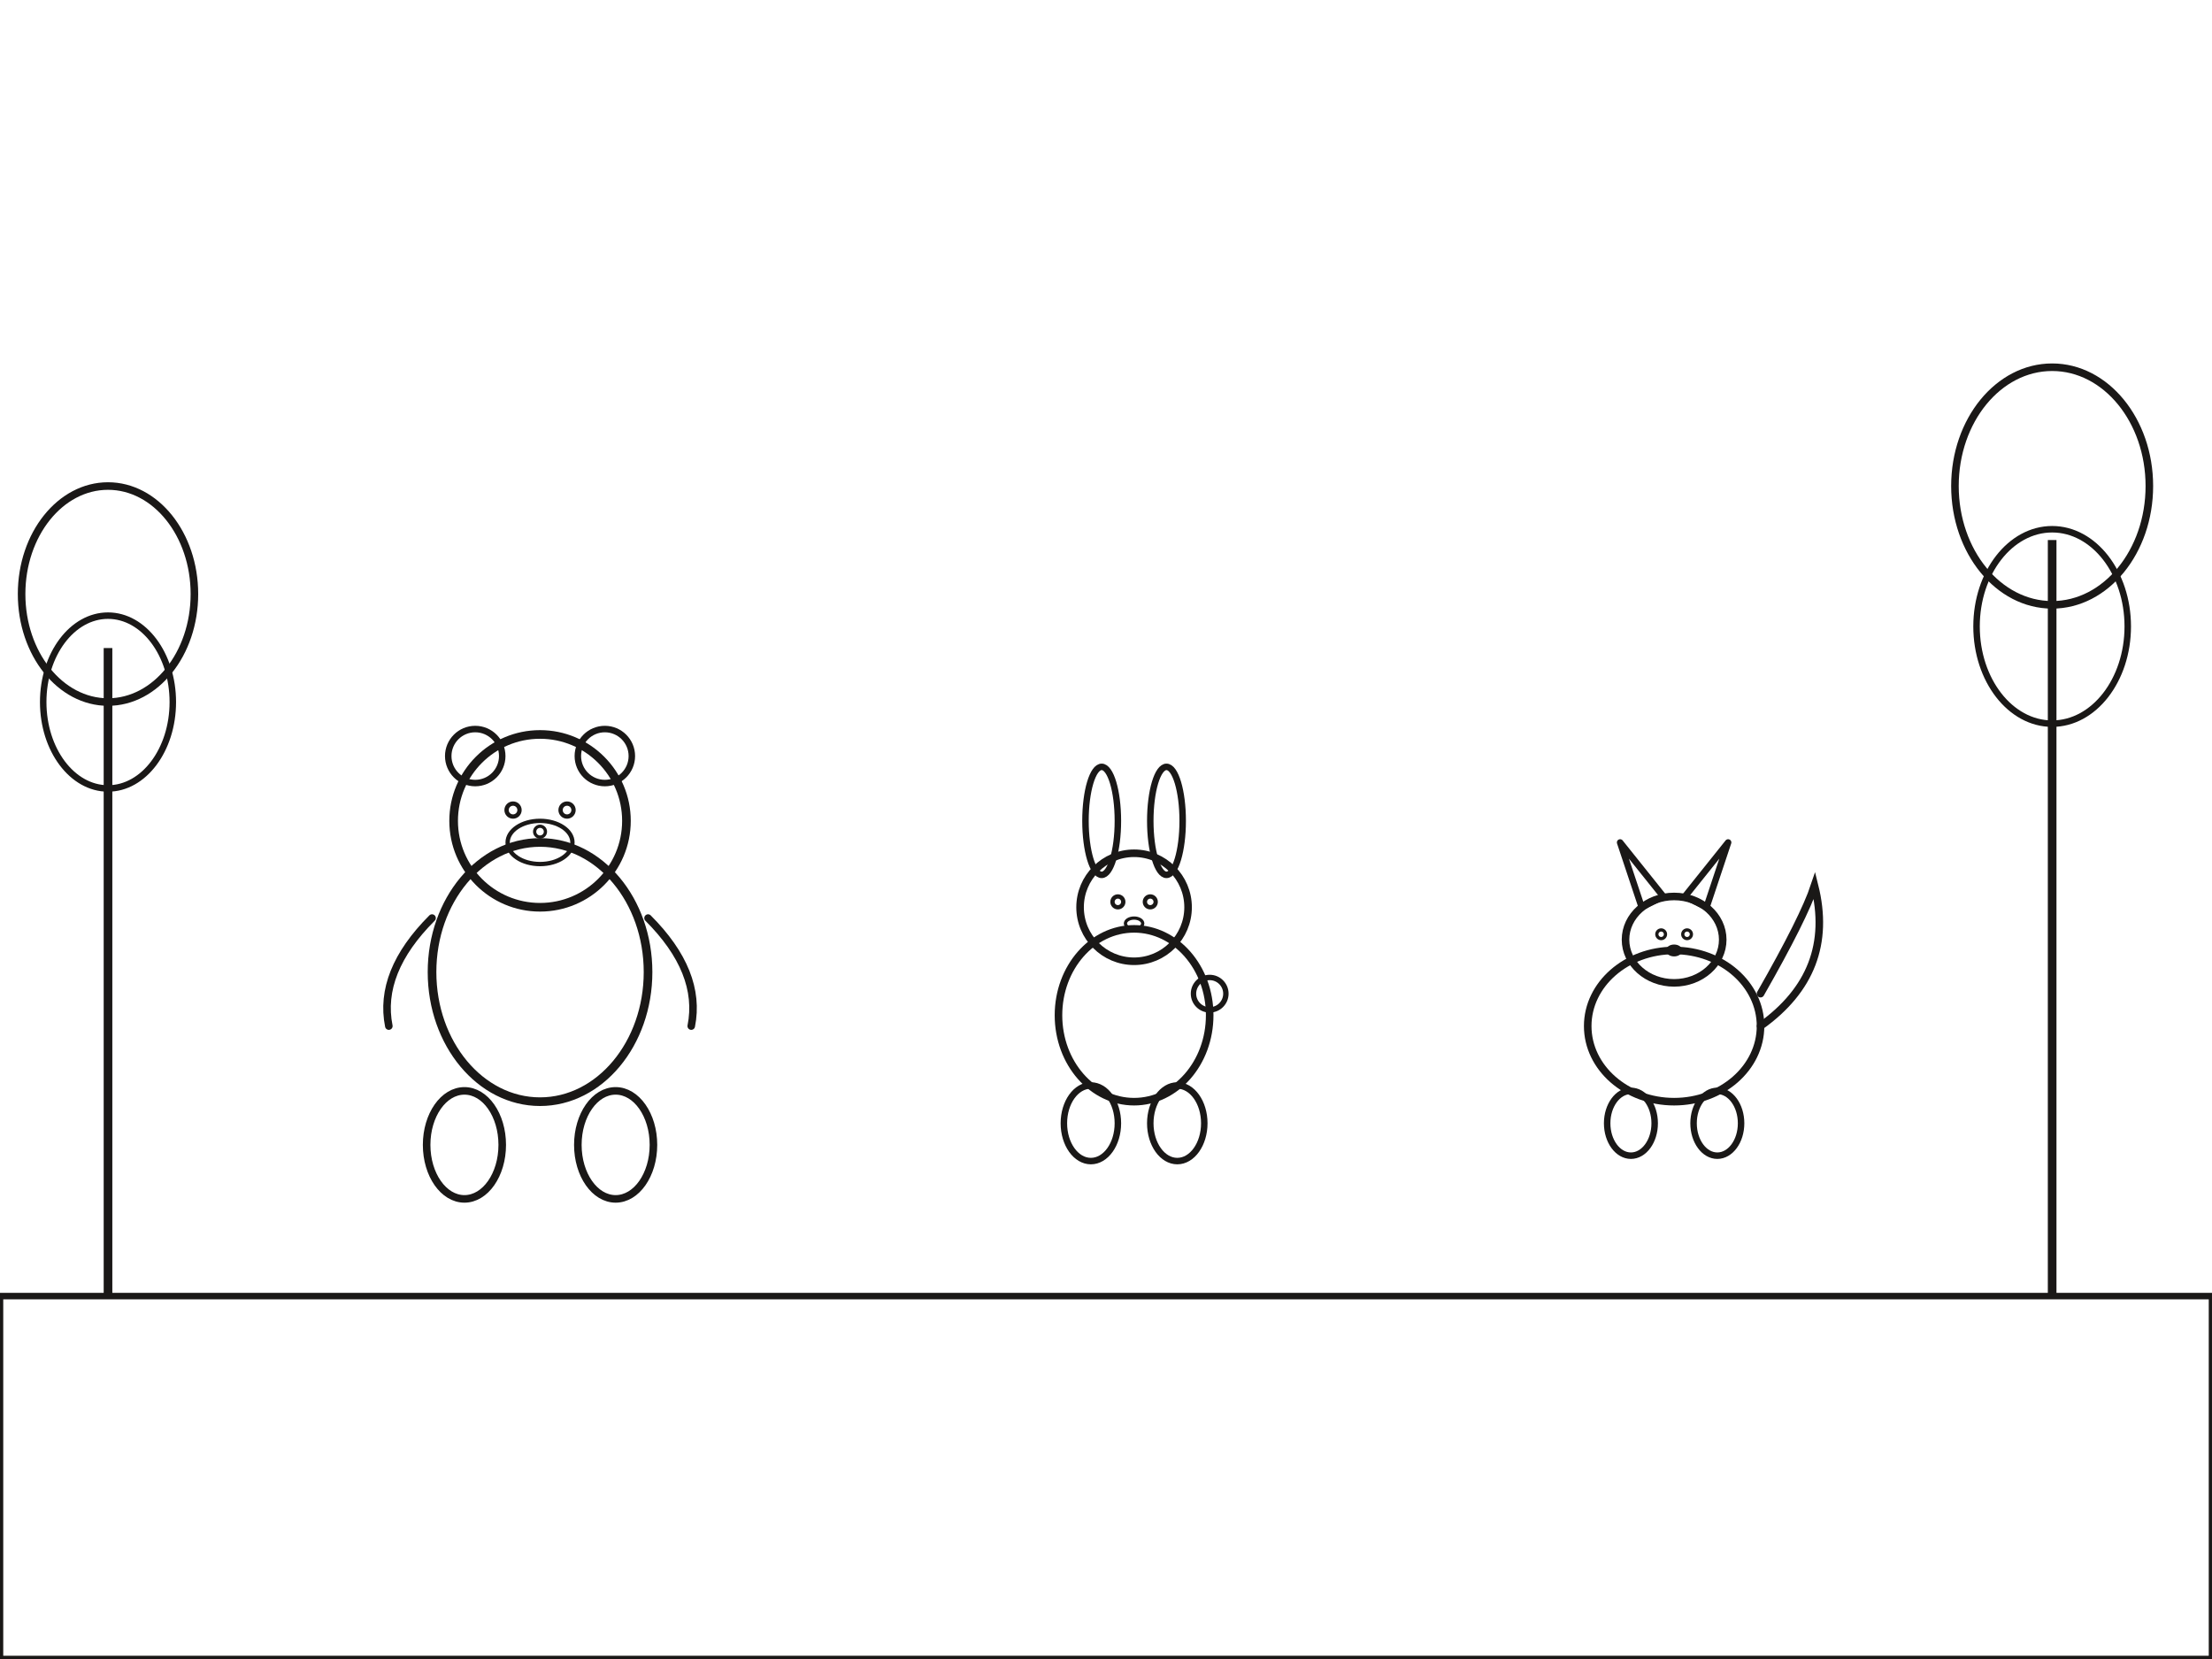
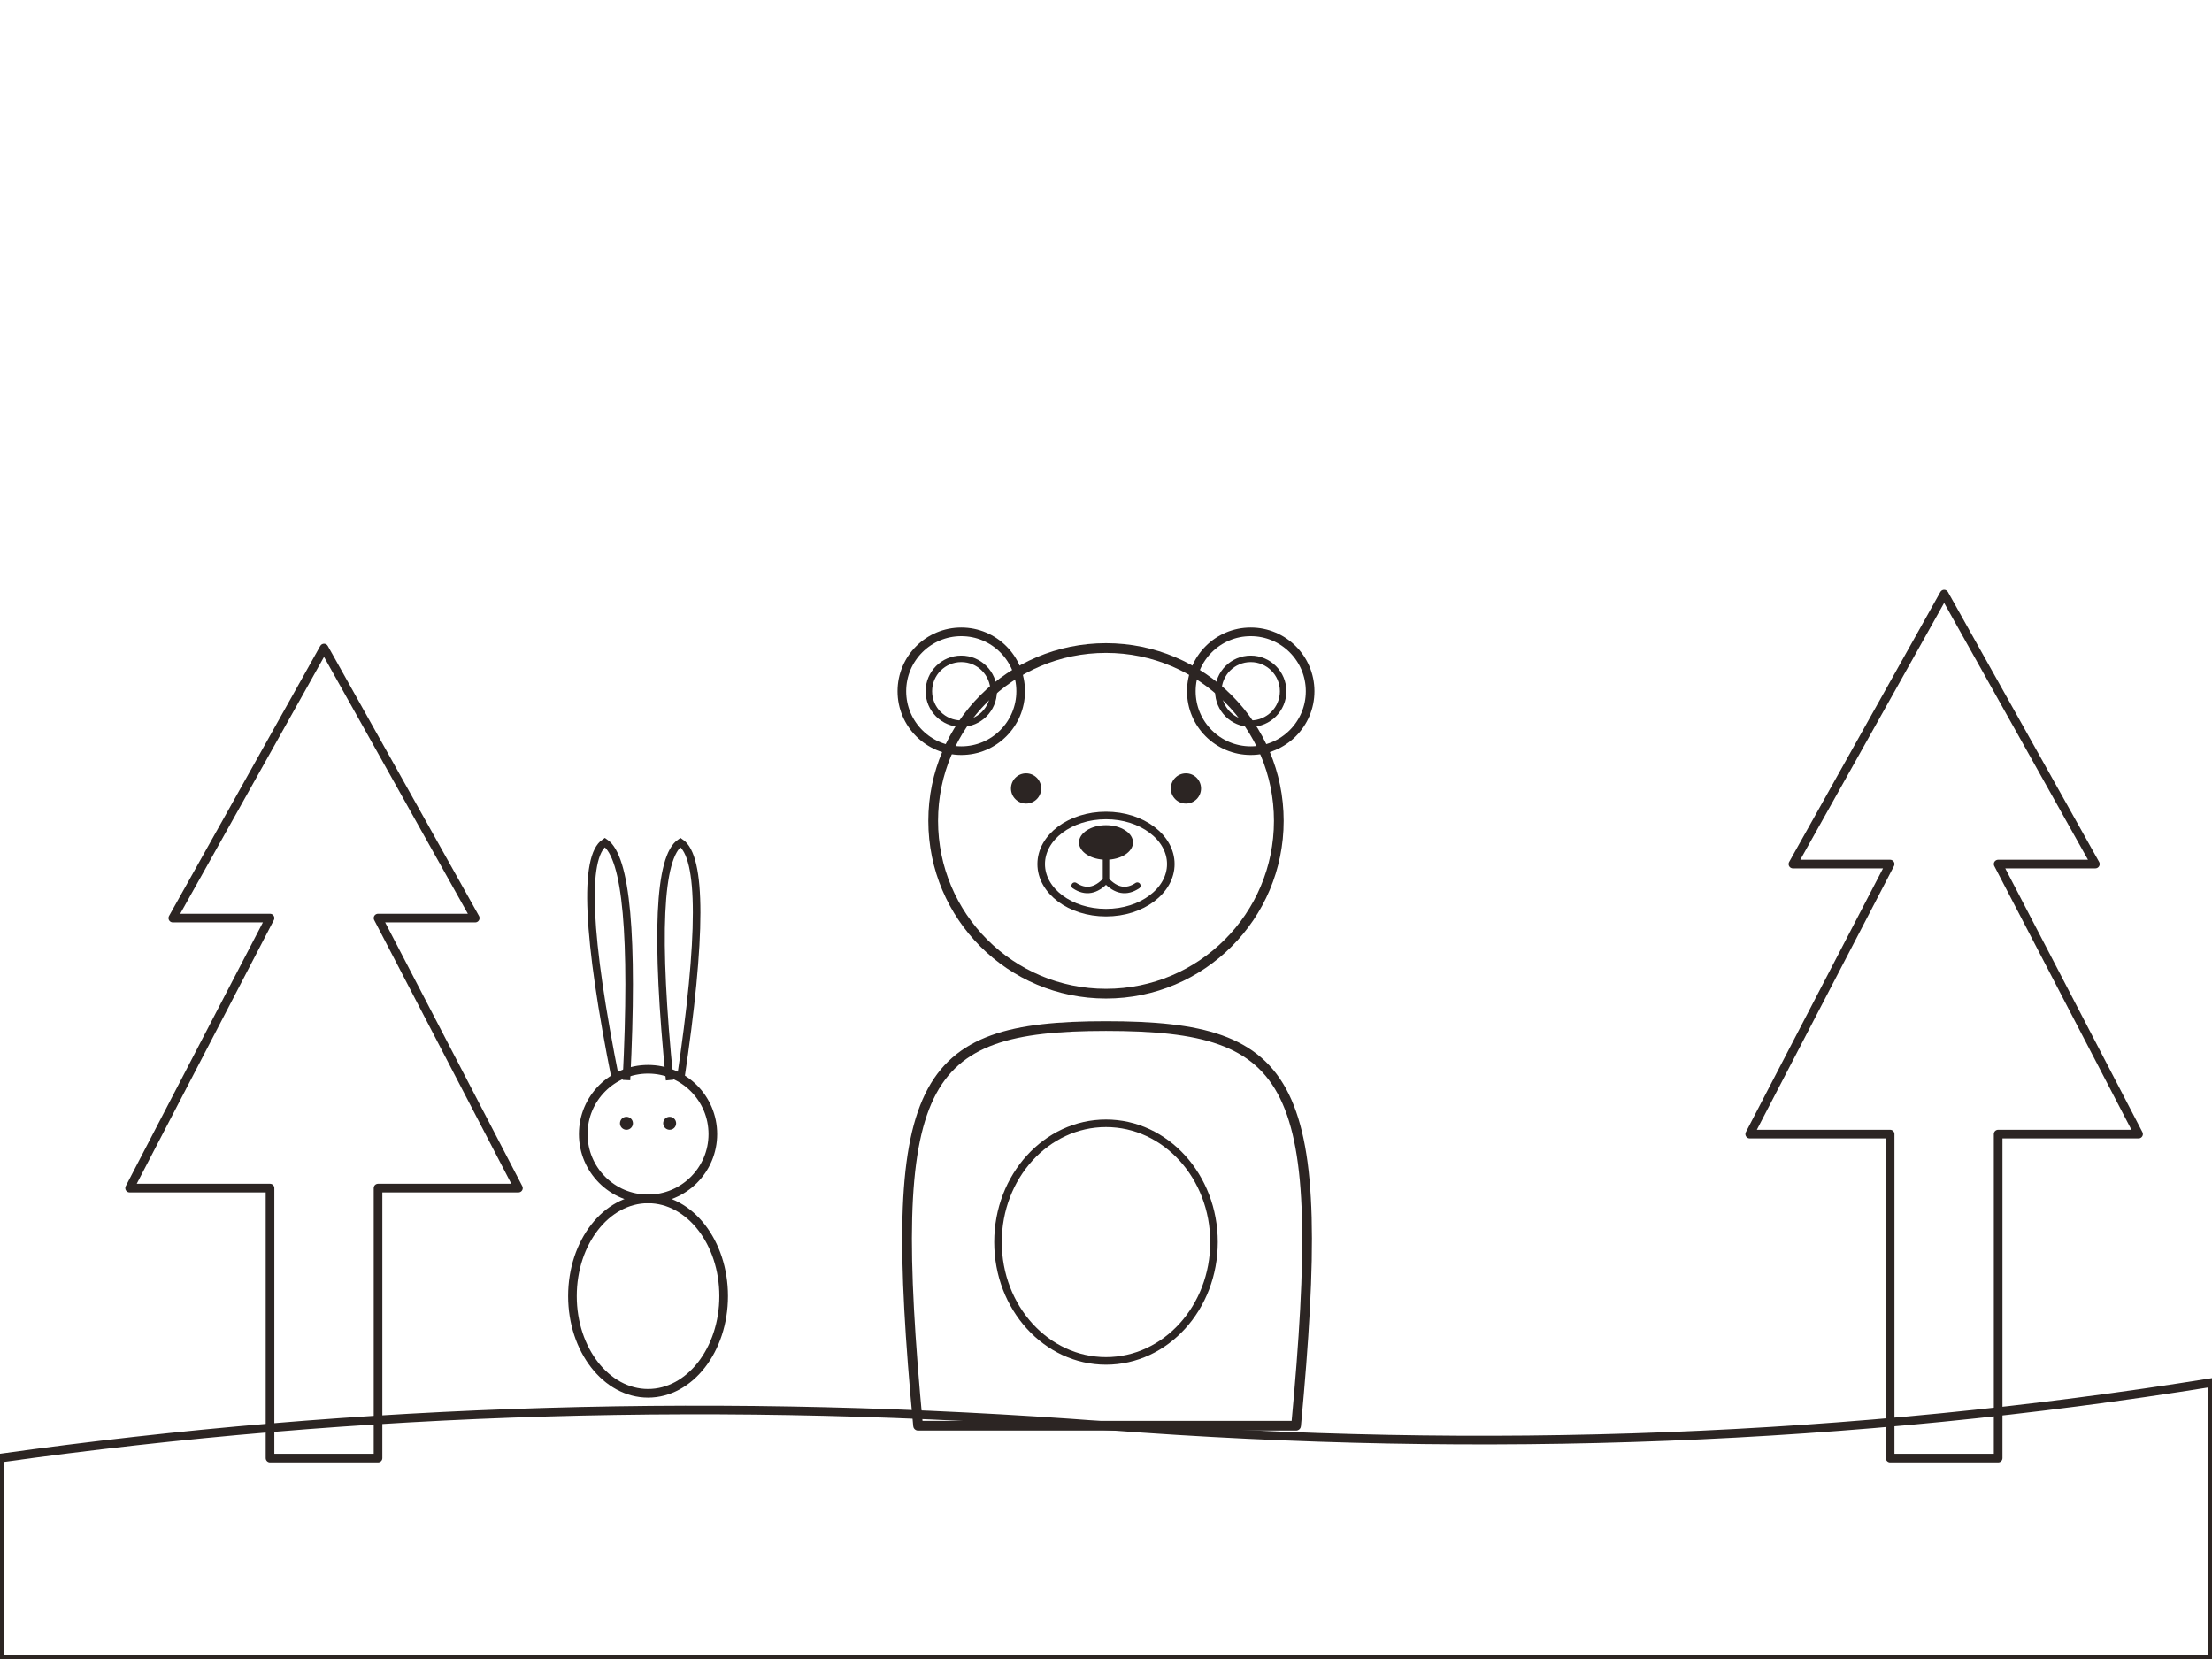
<svg xmlns="http://www.w3.org/2000/svg" viewBox="0 0 2048 1536">
-   <path d="M0 1200 L2048 1200 L2048 1536 L0 1536 Z" fill="none" stroke="#1A1817" stroke-width="6" />
-   <ellipse cx="500" cy="900" rx="100" ry="120" fill="none" stroke="#1A1817" stroke-width="8" />
-   <circle cx="500" cy="760" r="80" fill="none" stroke="#1A1817" stroke-width="8" />
-   <circle cx="440" cy="700" r="25" fill="none" stroke="#1A1817" stroke-width="6" />
-   <circle cx="560" cy="700" r="25" fill="none" stroke="#1A1817" stroke-width="6" />
-   <ellipse cx="500" cy="780" rx="30" ry="20" fill="none" stroke="#1A1817" stroke-width="4" />
-   <circle cx="475" cy="750" r="6" fill="none" stroke="#1A1817" stroke-width="4" />
-   <circle cx="525" cy="750" r="6" fill="none" stroke="#1A1817" stroke-width="4" />
-   <circle cx="500" cy="770" r="5" fill="none" stroke="#1A1817" stroke-width="3" />
-   <ellipse cx="430" cy="1060" rx="35" ry="50" fill="none" stroke="#1A1817" stroke-width="7" />
-   <ellipse cx="570" cy="1060" rx="35" ry="50" fill="none" stroke="#1A1817" stroke-width="7" />
-   <path d="M400 850 Q350 900 360 950" fill="none" stroke="#1A1817" stroke-width="7" stroke-linecap="round" />
-   <path d="M600 850 Q650 900 640 950" fill="none" stroke="#1A1817" stroke-width="7" stroke-linecap="round" />
-   <ellipse cx="1050" cy="940" rx="70" ry="80" fill="none" stroke="#1A1817" stroke-width="7" />
-   <circle cx="1050" cy="840" r="50" fill="none" stroke="#1A1817" stroke-width="7" />
-   <ellipse cx="1020" cy="760" rx="15" ry="50" fill="none" stroke="#1A1817" stroke-width="6" />
-   <ellipse cx="1080" cy="760" rx="15" ry="50" fill="none" stroke="#1A1817" stroke-width="6" />
-   <circle cx="1035" cy="835" r="5" fill="none" stroke="#1A1817" stroke-width="4" />
-   <circle cx="1065" cy="835" r="5" fill="none" stroke="#1A1817" stroke-width="4" />
-   <ellipse cx="1050" cy="855" rx="8" ry="5" fill="none" stroke="#1A1817" stroke-width="3" />
-   <ellipse cx="1010" cy="1040" rx="25" ry="35" fill="none" stroke="#1A1817" stroke-width="6" />
-   <ellipse cx="1090" cy="1040" rx="25" ry="35" fill="none" stroke="#1A1817" stroke-width="6" />
-   <circle cx="1120" cy="920" r="15" fill="none" stroke="#1A1817" stroke-width="5" />
-   <ellipse cx="1550" cy="950" rx="80" ry="70" fill="none" stroke="#1A1817" stroke-width="7" />
-   <ellipse cx="1550" cy="870" rx="45" ry="40" fill="none" stroke="#1A1817" stroke-width="7" />
-   <path d="M1520 840 L1500 780 L1540 830 Z" fill="none" stroke="#1A1817" stroke-width="6" stroke-linejoin="round" />
-   <path d="M1580 840 L1600 780 L1560 830 Z" fill="none" stroke="#1A1817" stroke-width="6" stroke-linejoin="round" />
-   <circle cx="1538" cy="865" r="4" fill="none" stroke="#1A1817" stroke-width="3" />
-   <circle cx="1562" cy="865" r="4" fill="none" stroke="#1A1817" stroke-width="3" />
-   <ellipse cx="1550" cy="880" rx="6" ry="4" fill="none" stroke="#1A1817" stroke-width="3" />
-   <path d="M1630 950 Q1700 900 1680 820 Q1670 850 1630 920" fill="none" stroke="#1A1817" stroke-width="7" stroke-linecap="round" />
-   <ellipse cx="1510" cy="1040" rx="22" ry="30" fill="none" stroke="#1A1817" stroke-width="6" />
-   <ellipse cx="1590" cy="1040" rx="22" ry="30" fill="none" stroke="#1A1817" stroke-width="6" />
-   <path d="M100 1200 L100 600" fill="none" stroke="#1A1817" stroke-width="8" />
-   <ellipse cx="100" cy="550" rx="80" ry="100" fill="none" stroke="#1A1817" stroke-width="7" />
-   <ellipse cx="100" cy="650" rx="60" ry="80" fill="none" stroke="#1A1817" stroke-width="6" />
-   <path d="M1900 1200 L1900 500" fill="none" stroke="#1A1817" stroke-width="8" />
-   <ellipse cx="1900" cy="450" rx="90" ry="110" fill="none" stroke="#1A1817" stroke-width="7" />
-   <ellipse cx="1900" cy="580" rx="70" ry="90" fill="none" stroke="#1A1817" stroke-width="6" />
+   <path d="M250 1350 L250 1100 L120 1100 L250 850 L160 850 L300 600 L440 850 L350 850 L480 1100 L350 1100 L350 1350 Z" fill="none" stroke="#2C2523" stroke-width="8" stroke-linejoin="round" />
+   <path d="M1750 1350 L1750 1050 L1620 1050 L1750 800 L1660 800 L1800 550 L1940 800 L1850 800 L1980 1050 L1850 1050 L1850 1350 Z" fill="none" stroke="#2C2523" stroke-width="8" stroke-linejoin="round" />
+   <path d="M0 1350 Q500 1280 1024 1320 Q1550 1360 2048 1280 L2048 1536 L0 1536 Z" fill="none" stroke="#2C2523" stroke-width="8" />
+   <path d="M850 1320 C820 1000 850 950 1024 950 C1200 950 1230 1000 1200 1320 Z" fill="none" stroke="#2C2523" stroke-width="9" stroke-linejoin="round" />
+   <ellipse cx="1024" cy="1150" rx="100" ry="110" fill="none" stroke="#2C2523" stroke-width="7" />
+   <circle cx="1024" cy="760" r="160" fill="none" stroke="#2C2523" stroke-width="9" />
+   <circle cx="890" cy="640" r="55" fill="none" stroke="#2C2523" stroke-width="8" />
+   <circle cx="890" cy="640" r="30" fill="none" stroke="#2C2523" stroke-width="6" />
+   <circle cx="1158" cy="640" r="55" fill="none" stroke="#2C2523" stroke-width="8" />
+   <circle cx="1158" cy="640" r="30" fill="none" stroke="#2C2523" stroke-width="6" />
+   <ellipse cx="1024" cy="800" rx="60" ry="45" fill="none" stroke="#2C2523" stroke-width="7" />
+   <ellipse cx="1024" cy="780" rx="25" ry="16" fill="#2C2523" />
+   <path d="M1024 796 L1024 815 Q1010 830 995 820 M1024 815 Q1038 830 1053 820" fill="none" stroke="#2C2523" stroke-width="6" stroke-linecap="round" />
+   <circle cx="950" cy="730" r="14" fill="#2C2523" />
+   <circle cx="1098" cy="730" r="14" fill="#2C2523" />
+   <ellipse cx="600" cy="1200" rx="70" ry="90" fill="none" stroke="#2C2523" stroke-width="8" />
+   <circle cx="600" cy="1050" r="60" fill="none" stroke="#2C2523" stroke-width="8" />
+   <path d="M570 1000 Q530 800 560 780 Q590 800 580 1000" fill="none" stroke="#2C2523" stroke-width="7" />
+   <path d="M620 1000 Q600 800 630 780 Q660 800 630 1000" fill="none" stroke="#2C2523" stroke-width="7" />
+   <circle cx="580" cy="1040" r="6" fill="#2C2523" />
+   <circle cx="620" cy="1040" r="6" fill="#2C2523" />
</svg>
